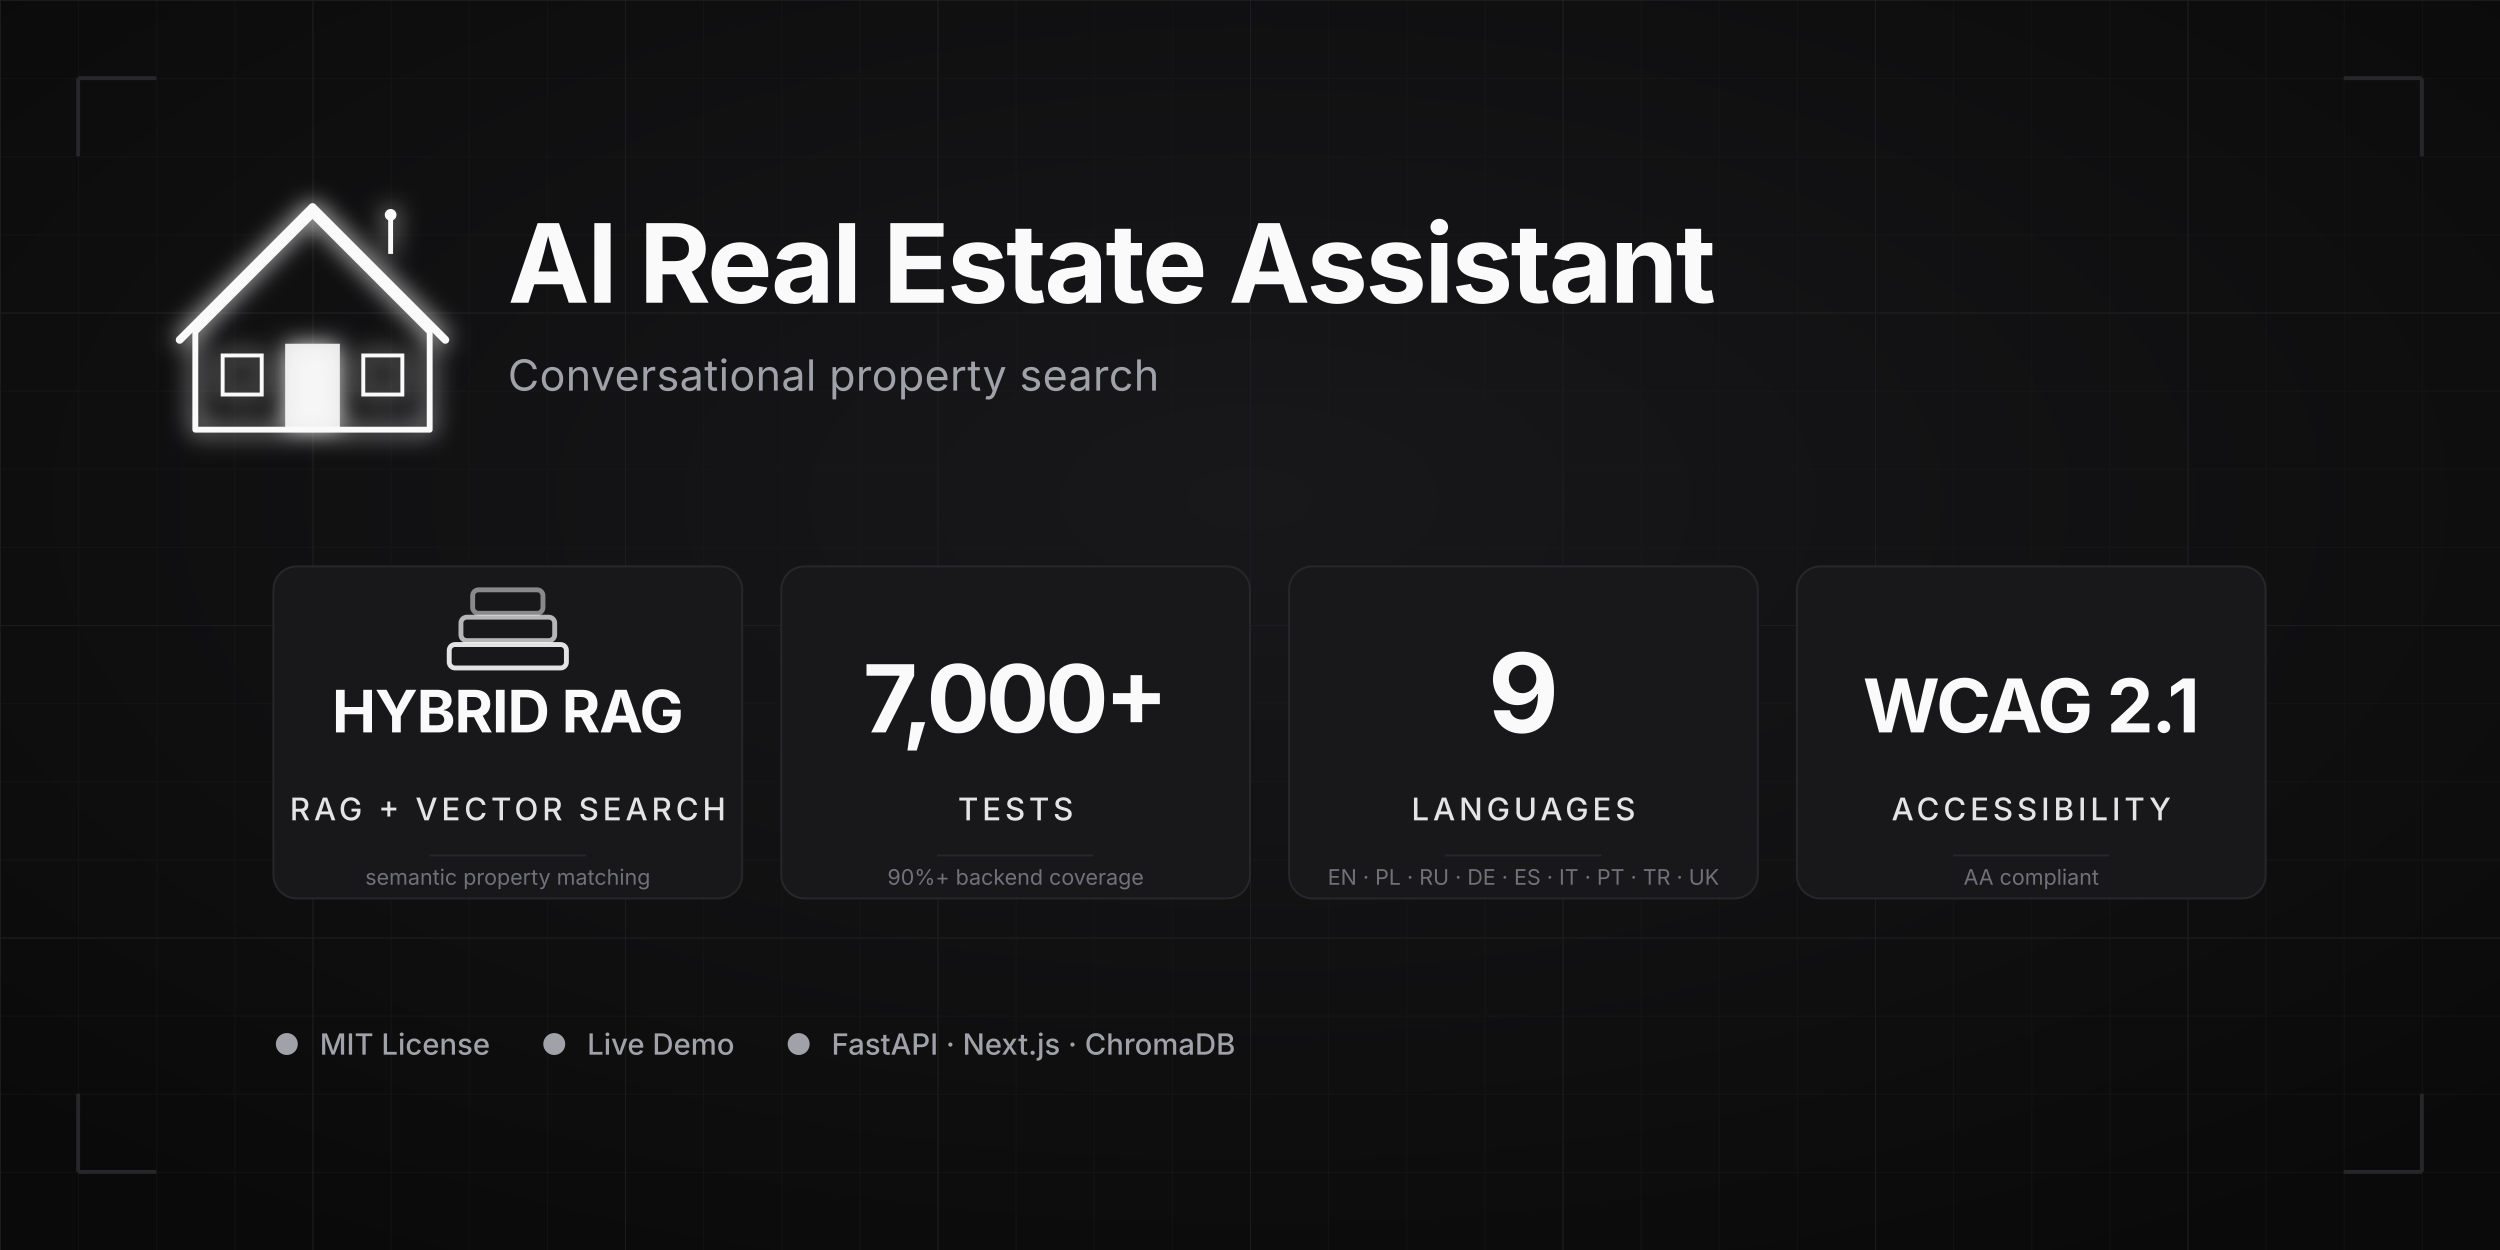
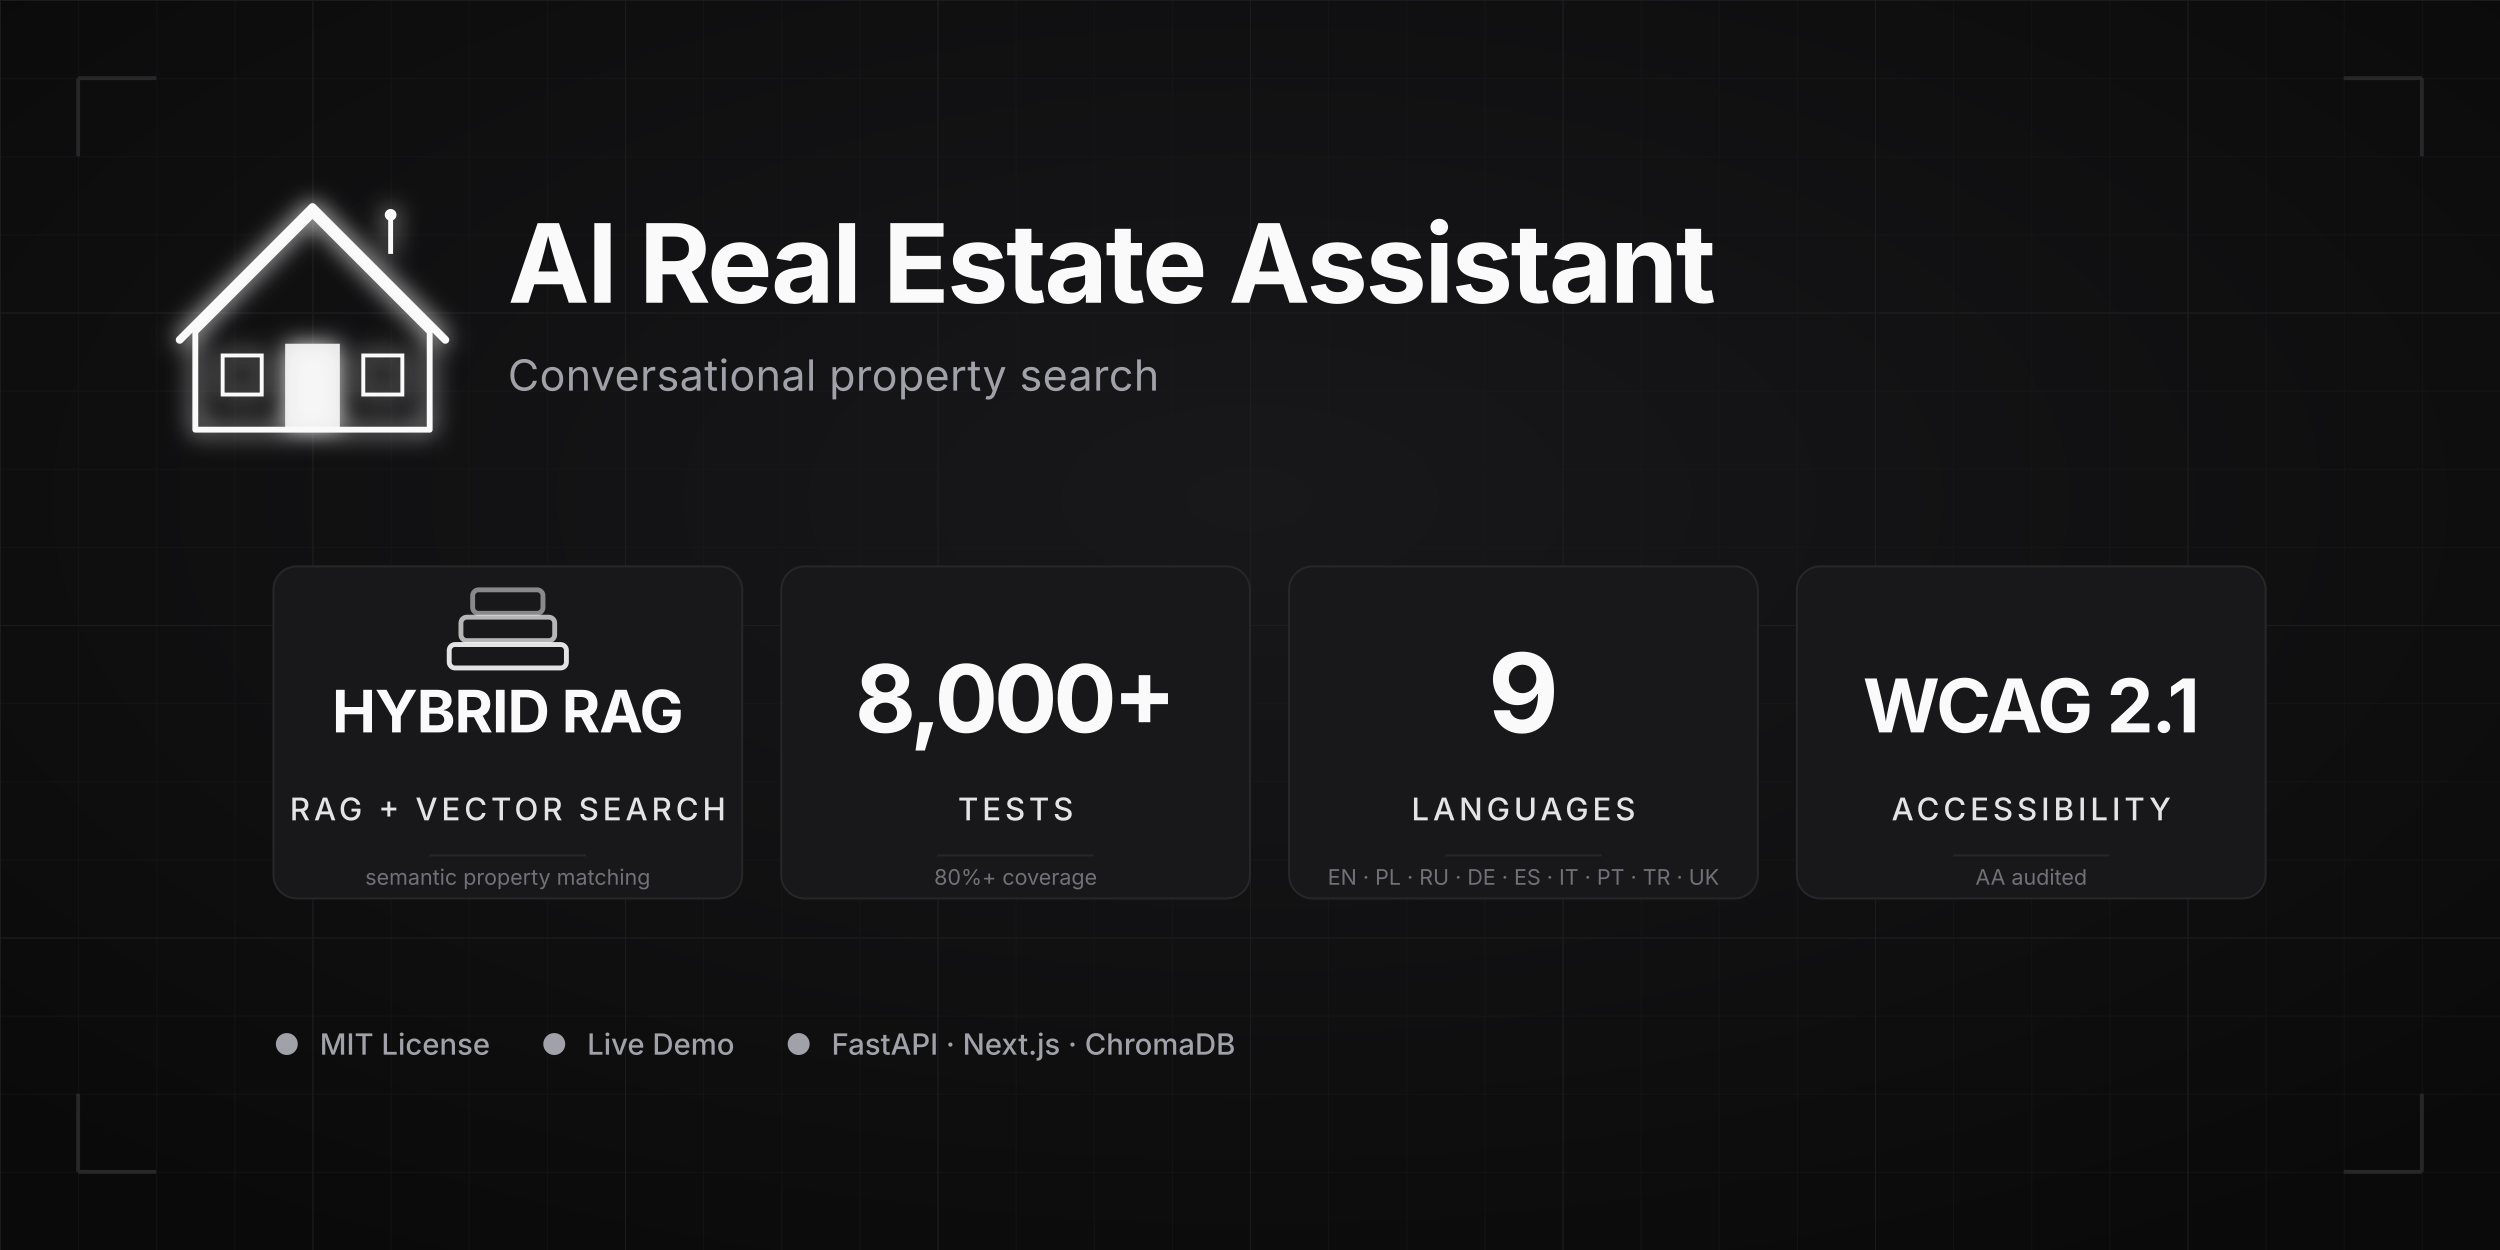
<svg xmlns="http://www.w3.org/2000/svg" viewBox="0 0 1280 640" width="1280" height="640">
  <defs>
    <radialGradient id="bgGradient" cx="50%" cy="40%" r="70%">
      <stop offset="0%" stop-color="#18181b" />
      <stop offset="100%" stop-color="#0a0a0a" />
    </radialGradient>
    <pattern id="gridPattern" x="0" y="0" width="40" height="40" patternUnits="userSpaceOnUse">
      <path d="M 40 0 L 0 0 0 40" fill="none" stroke="#18181b" stroke-width="0.5" />
    </pattern>
    <pattern id="gridMajor" x="0" y="0" width="160" height="160" patternUnits="userSpaceOnUse">
      <path d="M 160 0 L 0 0 0 160" fill="none" stroke="#1f1f23" stroke-width="0.8" />
    </pattern>
    <filter id="softGlow" x="-50%" y="-50%" width="200%" height="200%">
      <feGaussianBlur stdDeviation="6" result="blur" />
      <feMerge>
        <feMergeNode in="blur" />
        <feMergeNode in="SourceGraphic" />
      </feMerge>
    </filter>
  </defs>
  <rect width="1280" height="640" fill="url(#bgGradient)" />
  <rect width="1280" height="640" fill="url(#gridPattern)" />
  <rect width="1280" height="640" fill="url(#gridMajor)" />
  <g stroke="#27272a" stroke-width="2" fill="none">
    <path d="M 40 40 L 40 80 M 40 40 L 80 40" />
    <path d="M 1240 40 L 1240 80 M 1240 40 L 1200 40" />
    <path d="M 40 600 L 40 560 M 40 600 L 80 600" />
    <path d="M 1240 600 L 1240 560 M 1240 600 L 1200 600" />
  </g>
  <g transform="translate(100, 90)" filter="url(#softGlow)">
    <path d="M 0 80 L 60 20 L 120 80 L 120 130 L 0 130 Z" fill="none" stroke="#fafafa" stroke-width="3" stroke-linejoin="round" />
    <path d="M -8 84 L 60 16 L 128 84" fill="none" stroke="#fafafa" stroke-width="4" stroke-linecap="round" stroke-linejoin="round" />
    <rect x="46" y="86" width="28" height="44" fill="#fafafa" opacity="0.9" />
    <g stroke="#fafafa" stroke-width="2" fill="none">
      <rect x="14" y="92" width="20" height="20" />
      <rect x="86" y="92" width="20" height="20" />
    </g>
    <line x1="100" y1="22" x2="100" y2="40" stroke="#fafafa" stroke-width="2.5" />
    <circle cx="100" cy="20" r="3" fill="#fafafa" />
  </g>
  <text x="260" y="155" font-family="'Inter', 'SF Pro Display', 'Segoe UI', system-ui, sans-serif" font-size="56" font-weight="700" fill="#fafafa" letter-spacing="-1.2">
    AI Real Estate Assistant
  </text>
  <text x="260" y="200" font-family="'Inter', 'SF Pro Display', 'Segoe UI', system-ui, sans-serif" font-size="22" font-weight="400" fill="#a1a1aa" letter-spacing="0.2">
    Conversational property search
  </text>
  <g transform="translate(140, 290)">
    <g transform="translate(0, 0)">
      <rect x="0" y="0" width="240" height="170" rx="12" fill="#18181b" stroke="#27272a" stroke-width="1" />
      <g transform="translate(120, 30)" stroke="#fafafa" stroke-width="2.5" fill="none" stroke-linecap="round">
        <rect x="-30" y="10" width="60" height="12" rx="3" opacity="0.9" />
        <rect x="-24" y="-4" width="48" height="12" rx="3" opacity="0.7" />
        <rect x="-18" y="-18" width="36" height="12" rx="3" opacity="0.5" />
      </g>
      <text x="120" y="85" font-family="'Inter', system-ui, sans-serif" font-size="30" font-weight="700" fill="#fafafa" text-anchor="middle" letter-spacing="-0.5">
        HYBRID RAG
      </text>
      <text x="120" y="130" font-family="'Inter', system-ui, sans-serif" font-size="16" font-weight="500" fill="#e4e4e7" text-anchor="middle" letter-spacing="2">
        RAG + VECTOR SEARCH
      </text>
      <line x1="80" y1="148" x2="160" y2="148" stroke="#27272a" stroke-width="1" />
      <text x="120" y="163" font-family="'Inter', system-ui, sans-serif" font-size="11" font-weight="400" fill="#71717a" text-anchor="middle">
        semantic property matching
      </text>
    </g>
    <g transform="translate(260, 0)">
      <rect x="0" y="0" width="240" height="170" rx="12" fill="#18181b" stroke="#27272a" stroke-width="1" />
      <text x="120" y="85" font-family="'Inter', system-ui, sans-serif" font-size="48" font-weight="700" fill="#fafafa" text-anchor="middle" letter-spacing="-2">
-         7,000+
+         8,000+
      </text>
      <text x="120" y="130" font-family="'Inter', system-ui, sans-serif" font-size="16" font-weight="500" fill="#e4e4e7" text-anchor="middle" letter-spacing="2">
        TESTS
      </text>
      <line x1="80" y1="148" x2="160" y2="148" stroke="#27272a" stroke-width="1" />
      <text x="120" y="163" font-family="'Inter', system-ui, sans-serif" font-size="11" font-weight="400" fill="#71717a" text-anchor="middle">
-         90%+ backend coverage
+         80%+ coverage
      </text>
    </g>
    <g transform="translate(520, 0)">
      <rect x="0" y="0" width="240" height="170" rx="12" fill="#18181b" stroke="#27272a" stroke-width="1" />
      <text x="120" y="85" font-family="'Inter', system-ui, sans-serif" font-size="56" font-weight="700" fill="#fafafa" text-anchor="middle" letter-spacing="-2">
        9
      </text>
      <text x="120" y="130" font-family="'Inter', system-ui, sans-serif" font-size="16" font-weight="500" fill="#e4e4e7" text-anchor="middle" letter-spacing="2">
        LANGUAGES
      </text>
      <line x1="80" y1="148" x2="160" y2="148" stroke="#27272a" stroke-width="1" />
      <text x="120" y="163" font-family="'Inter', system-ui, sans-serif" font-size="11" font-weight="400" fill="#71717a" text-anchor="middle">
        EN · PL · RU · DE · ES · IT · PT · TR · UK
      </text>
    </g>
    <g transform="translate(780, 0)">
      <rect x="0" y="0" width="240" height="170" rx="12" fill="#18181b" stroke="#27272a" stroke-width="1" />
      <text x="120" y="85" font-family="'Inter', system-ui, sans-serif" font-size="38" font-weight="700" fill="#fafafa" text-anchor="middle" letter-spacing="-1">
        WCAG 2.1
      </text>
      <text x="120" y="130" font-family="'Inter', system-ui, sans-serif" font-size="16" font-weight="500" fill="#e4e4e7" text-anchor="middle" letter-spacing="2">
        ACCESSIBILITY
      </text>
      <line x1="80" y1="148" x2="160" y2="148" stroke="#27272a" stroke-width="1" />
      <text x="120" y="163" font-family="'Inter', system-ui, sans-serif" font-size="11" font-weight="400" fill="#71717a" text-anchor="middle">
-         AA compliant
+         AA audited
      </text>
    </g>
  </g>
  <g transform="translate(140, 540)">
    <text font-family="'Inter', system-ui, sans-serif" font-size="15" font-weight="500" fill="#71717a">
      <tspan fill="#a1a1aa">●</tspan>
      <tspan dx="6" fill="#a1a1aa">MIT License</tspan>
      <tspan dx="22" fill="#a1a1aa">●</tspan>
      <tspan dx="6" fill="#a1a1aa">Live Demo</tspan>
      <tspan dx="22" fill="#a1a1aa">●</tspan>
      <tspan dx="6" fill="#a1a1aa">FastAPI · Next.js · ChromaDB</tspan>
    </text>
  </g>
</svg>
